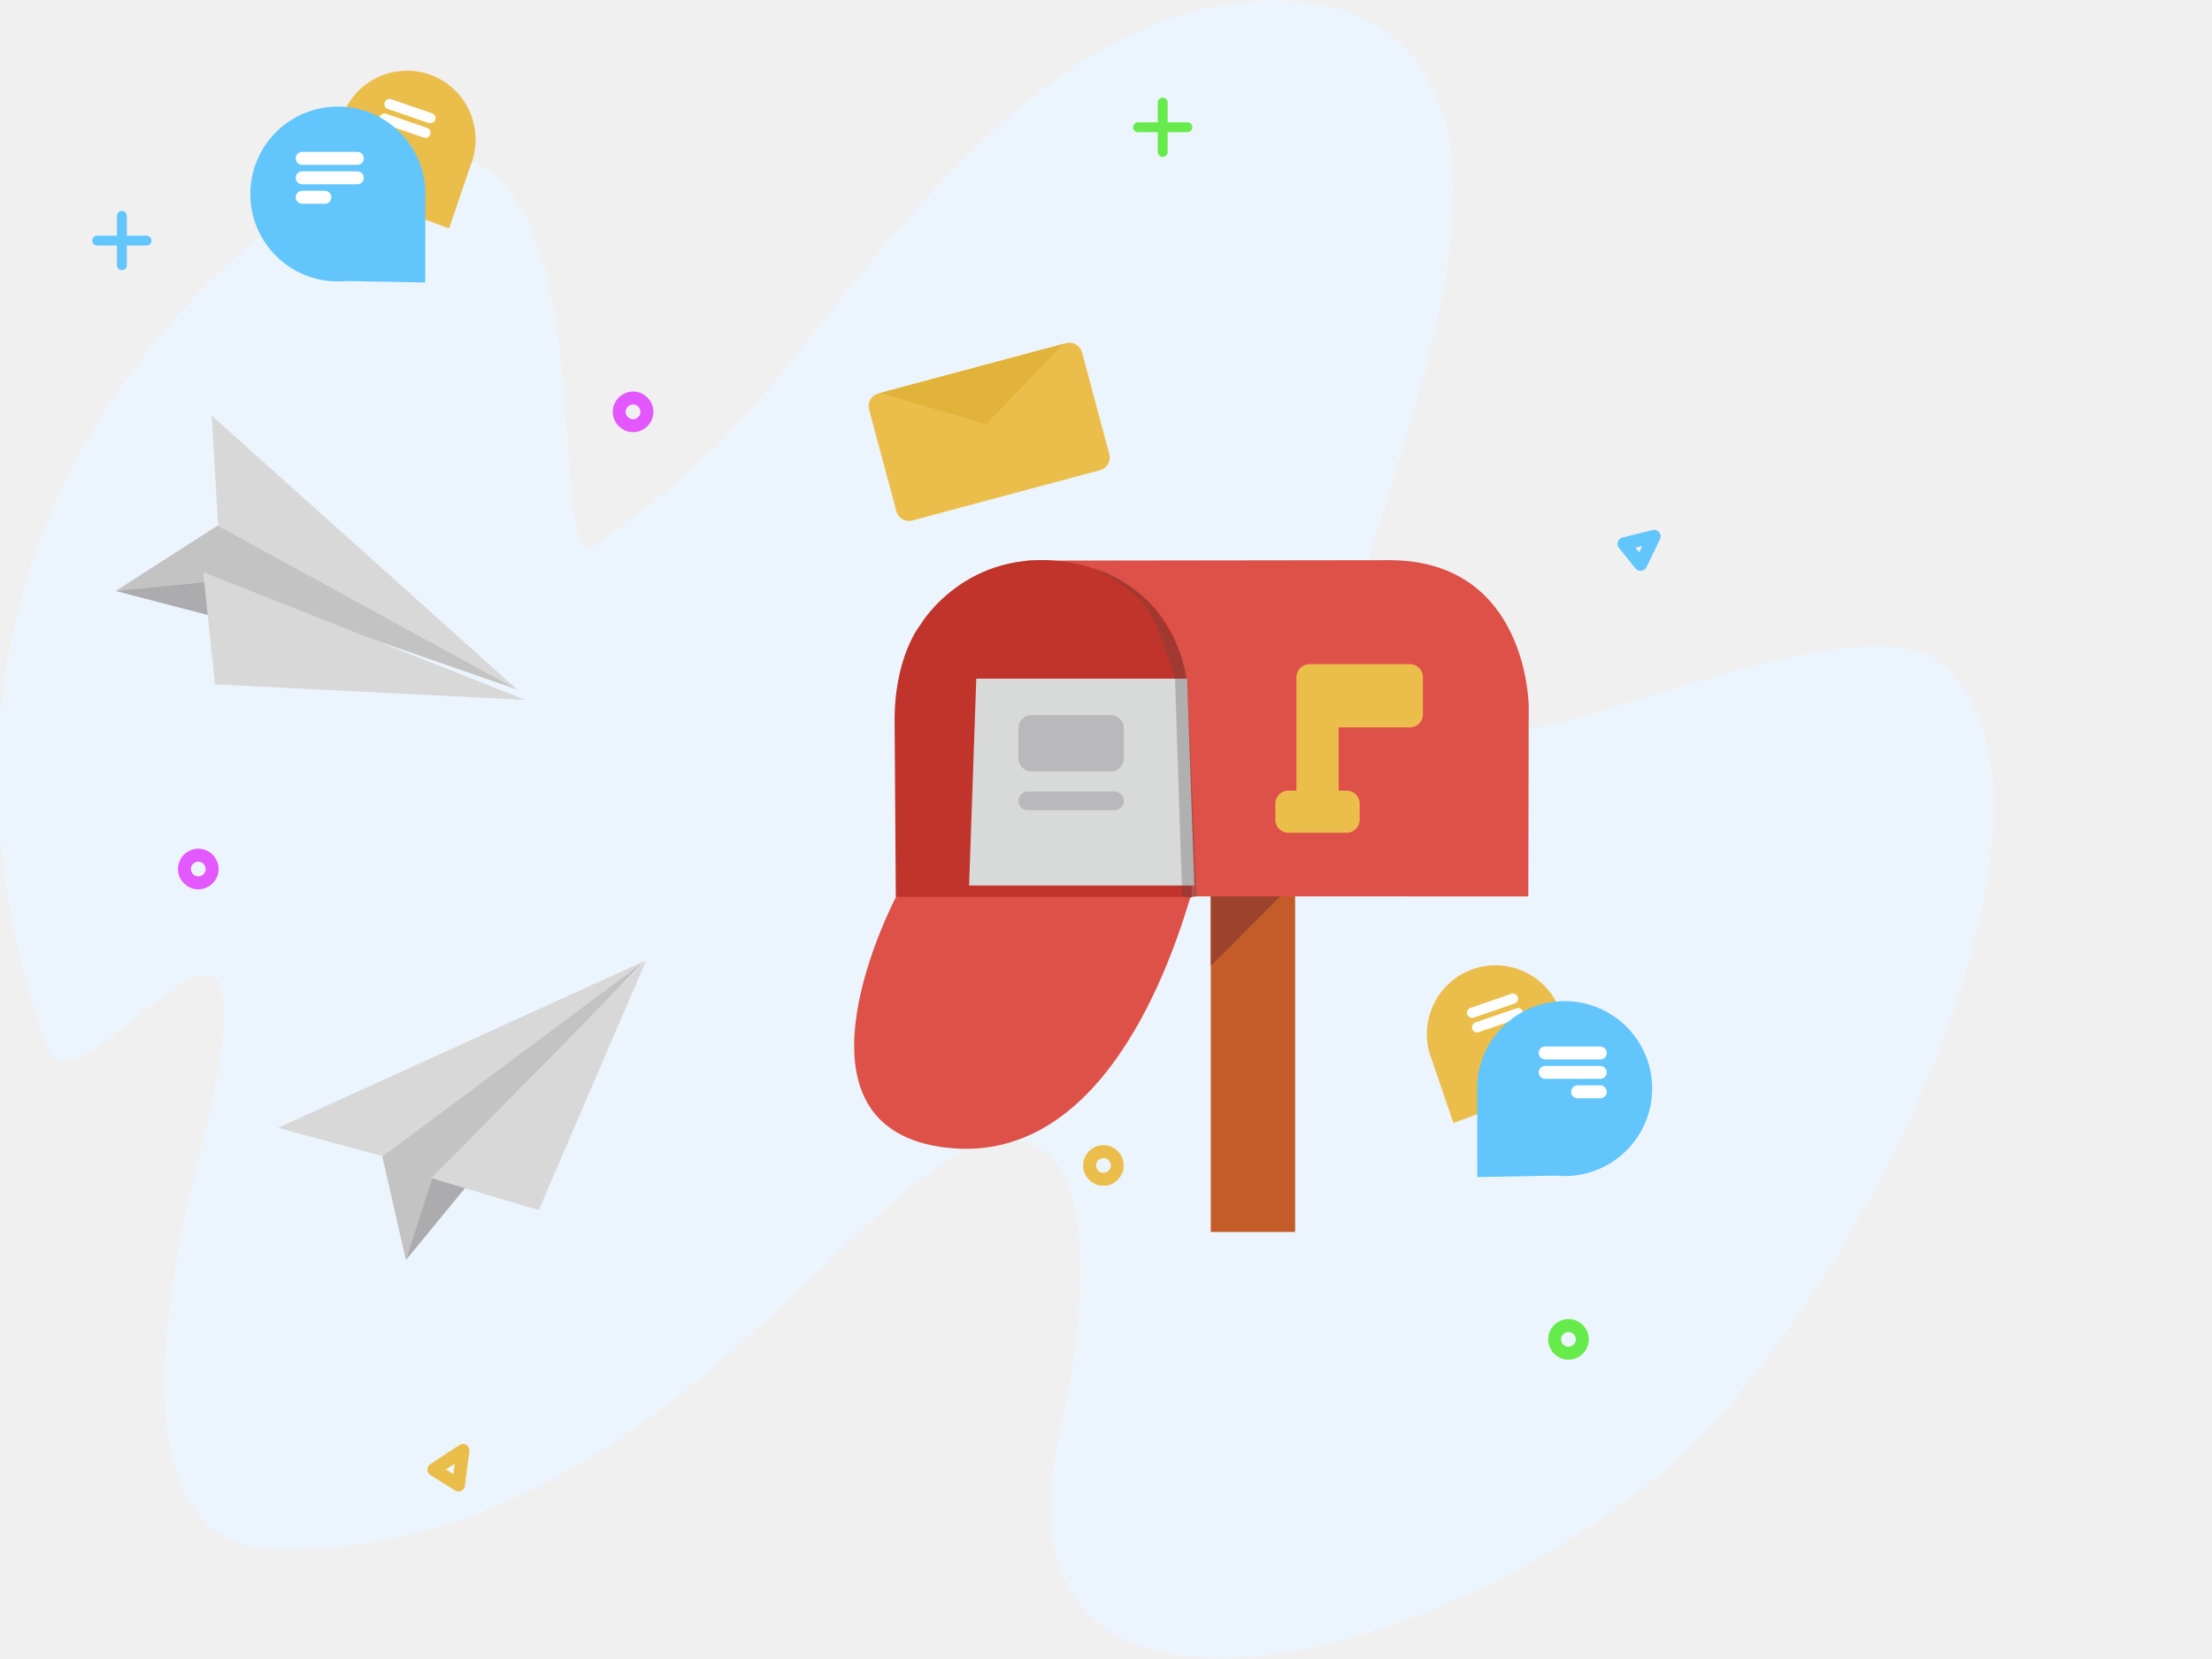
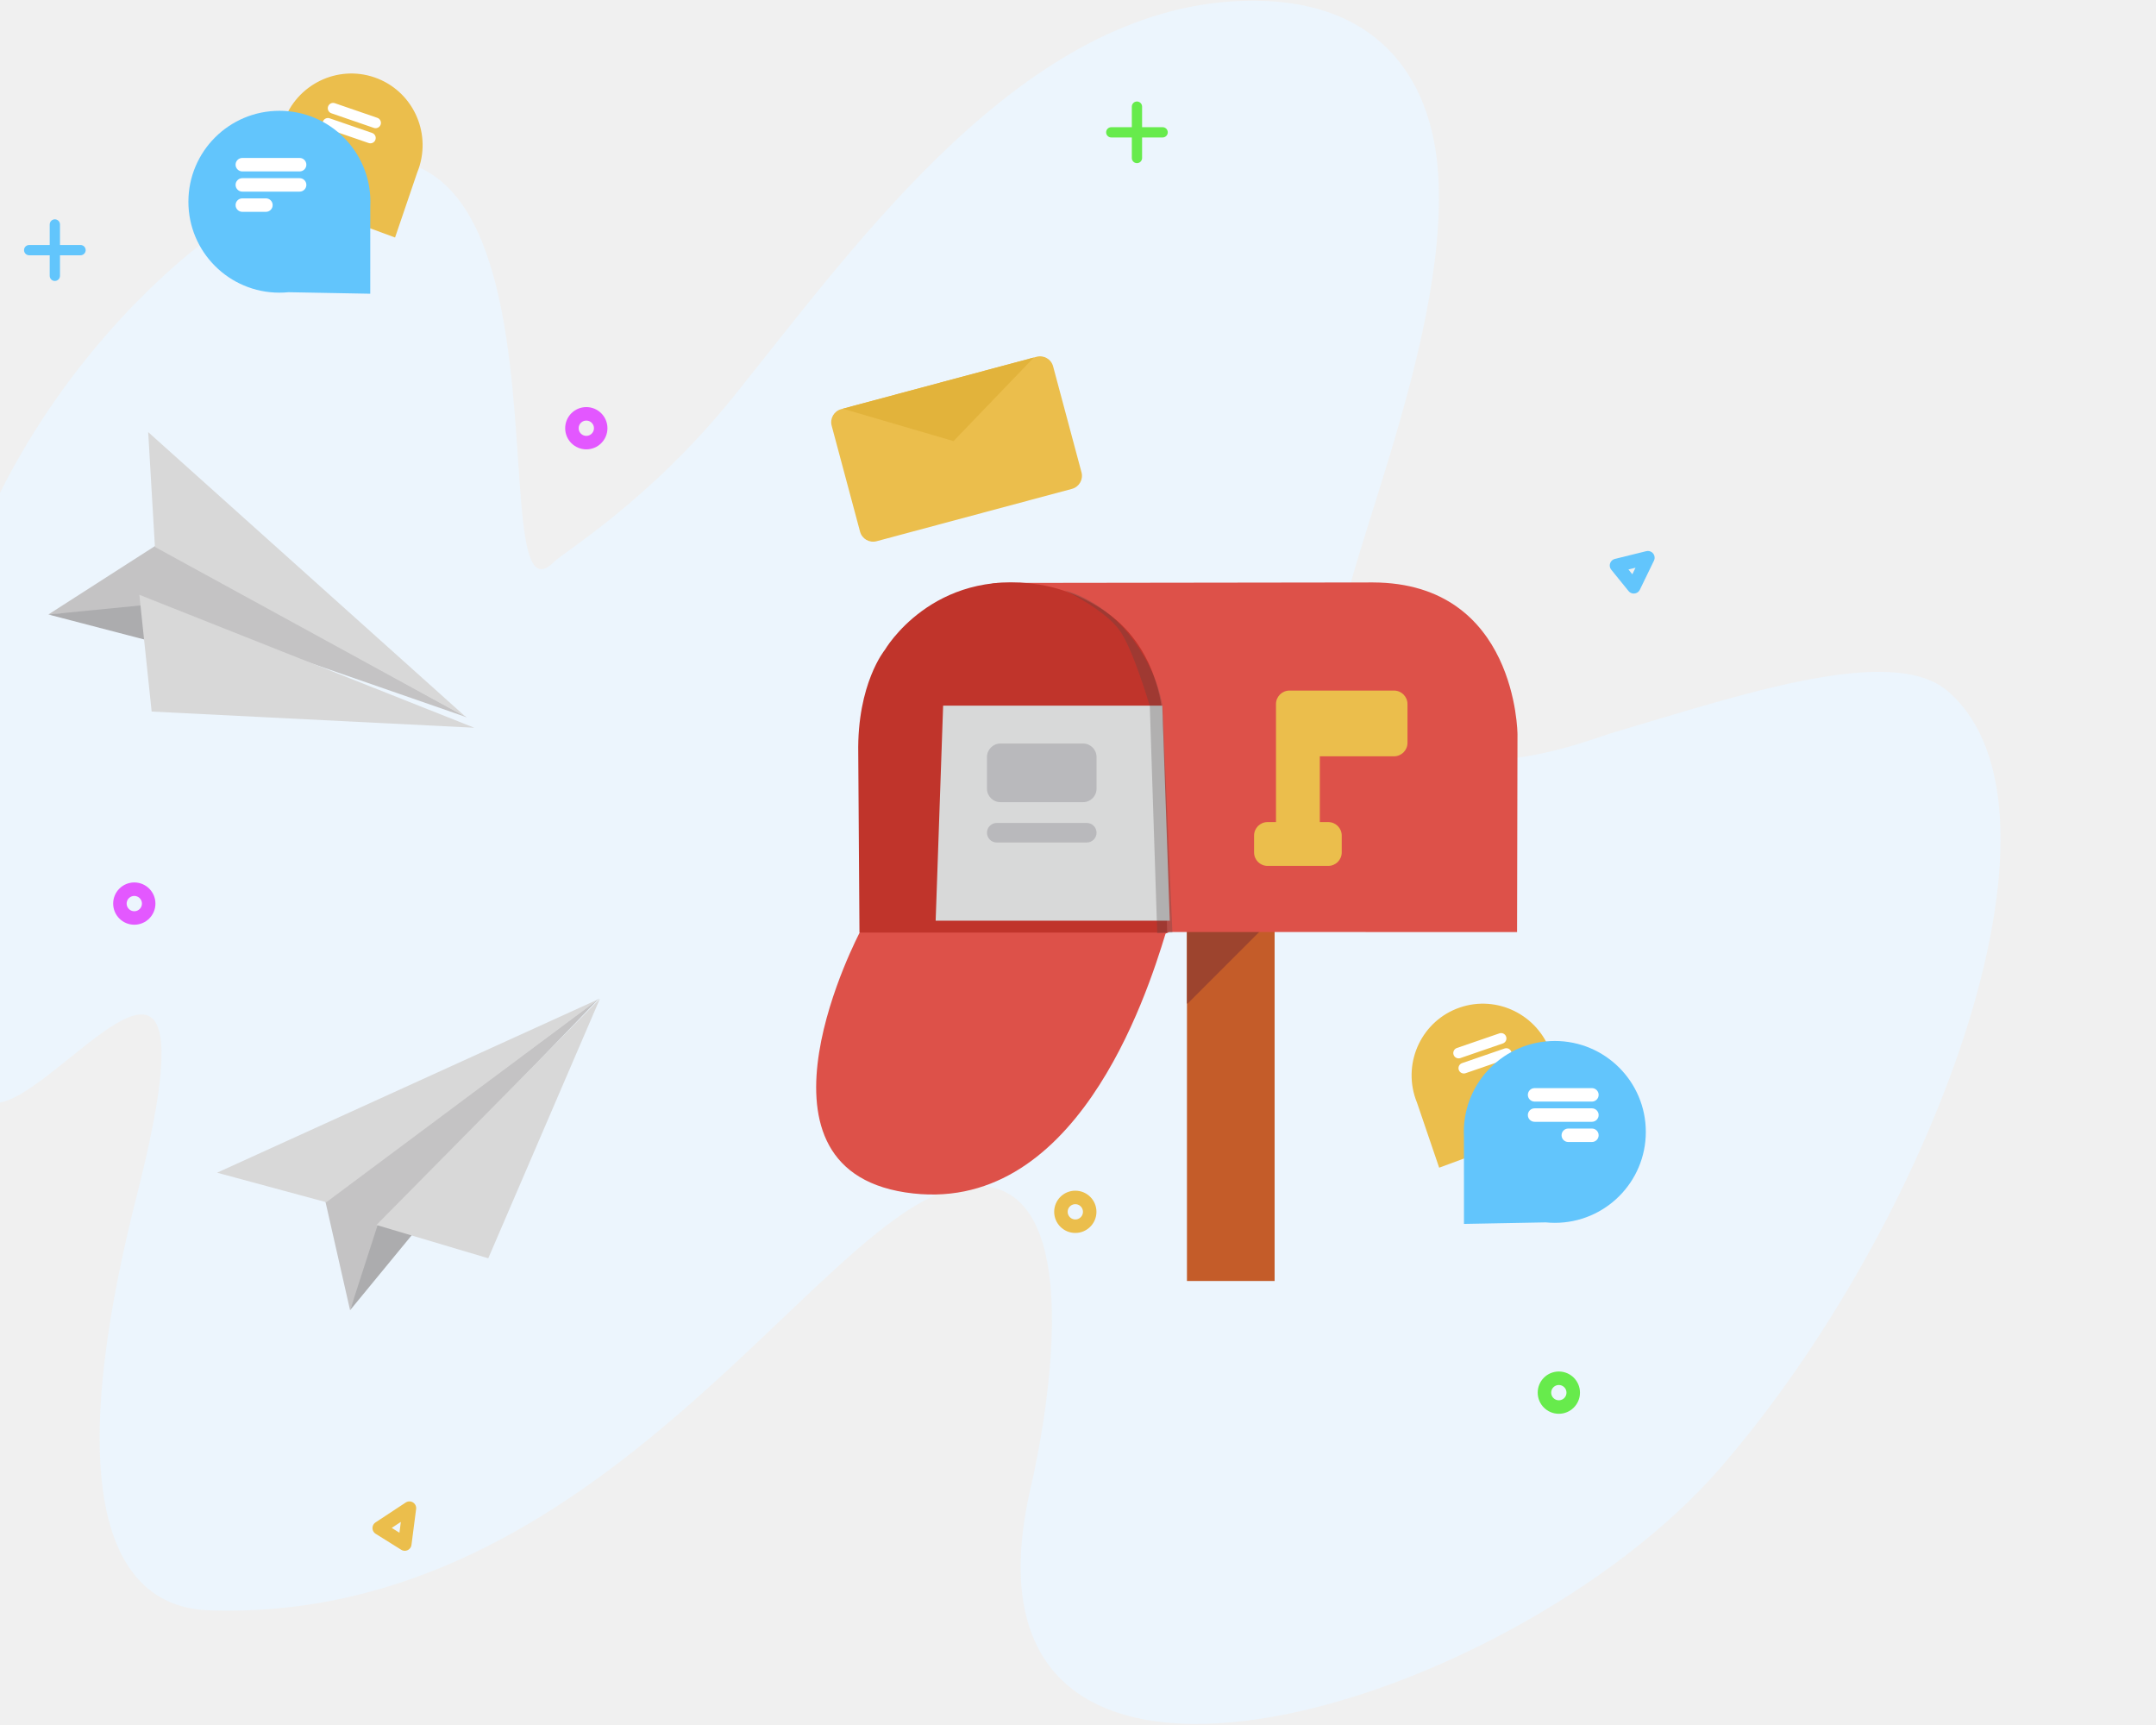
- <svg xmlns="http://www.w3.org/2000/svg" width="400px" height="300px" viewBox="-150 -99 1230 1022" version="1.1">
+ <svg xmlns="http://www.w3.org/2000/svg" width="500px" height="400px" viewBox="-150 -99 1230 1022" version="1.1">
  <defs />
  <path d="M436.613,783.874 C383.646,1018.567 721.02,913.998 845.174,771.175 C969.328,628.352 1062.888,382.23 980.49,310.603 C947.305,281.756 855.841,313.394 782.453,334.919 C762.738,340.702 647.285,389.857 620.732,284.638 C613.358,255.414 684.802,108.206 678.469,4.836 C674.811,-54.874 640.621,-101.236 562.12,-98.482 C432.845,-93.946 336.175,42.329 261.018,135.817 C211.527,197.38 160.232,228.108 154.507,233.913 C103.126,286.004 194.073,-151.192 -57.329,47.728 C-100.694,82.04 -290.559,254.242 -187.456,545.708 C-168.397,599.585 -34.122,378.891 -92.724,609.425 C-151.326,839.96 -77.378,854.175 -49.157,855.085 C182.866,862.568 310.655,621.15 393.969,604.732 C484.707,586.851 437.182,781.354 436.613,783.874" id="Oval-3" stroke="none" fill="#ECF5FD" fill-rule="evenodd" />
  <g id="Group-4" stroke="none" stroke-width="1" fill="none" fill-rule="evenodd" transform="translate(309.6076, 246.0156)">
    <g id="Group" transform="translate(219.9499, 206.1523)">
      <rect id="Rectangle" fill="#C45C29" x="0" y="0" width="51.944" height="207.776" />
      <polyline id="Path-2" fill="#9D442E" points="0.423 43.404 43.828 0 0 5.36734073e-15 0 43.404" />
    </g>
    <g id="Group-2">
      <path d="M209.358,207.16 L415.552,207.21 L415.802,90.081 C415.802,90.081 415.552,0.353 330.165,0.06 L107.549,0.353 C107.549,0.353 28.087,9.326 26.285,92.053 L26.285,207.009 C26.285,207.009 -47.358,346.028 53.071,361.444 C153.5,376.86 195.838,245.592 207.274,208.139" id="Path" fill="#DD5149" />
      <path d="M208.188,207.511 L205.662,82.45 C205.662,82.45 205.679,48.79 180.997,24.962 C170.013,14.357 151.798,4.365 132.324,1.325 C69.092,-8.547 40.971,39.984 40.971,39.984 C40.971,39.984 24.463,59.976 25.183,101.217 L25.903,207.511 L208.188,207.511 Z" id="Path-3" fill="#C0342B" />
      <path d="M272.705,142.034 L272.705,95.017 L272.705,72.12 C272.705,67.701 276.281,64.118 280.714,64.118 L342.613,64.118 C347.036,64.118 350.621,67.696 350.621,72.12 L350.621,95.075 C350.621,99.494 347.045,103.076 342.613,103.076 L298.677,103.076 L298.677,142.034 L303.661,142.034 C308.081,142.034 311.663,145.618 311.663,150.038 L311.663,160.002 C311.663,164.422 308.073,168.006 303.661,168.006 L267.722,168.006 C263.302,168.006 259.719,164.422 259.719,160.002 L259.719,150.038 C259.719,145.618 263.31,142.034 267.722,142.034 L272.705,142.034 Z" id="Combined-Shape" fill="#EBBE4C" />
    </g>
    <g id="Group-3" transform="translate(75.48098, 73.0461)">
      <polygon id="Rectangle-5" fill="#D8D9D9" points="129.86 0 134.29 127.425 -4.43 127.425 1.15463195e-14 0" />
      <rect id="Rectangle-6" fill="#B9B9BC" x="25.972" y="22.444" width="64.93" height="34.752" rx="8" />
      <rect id="Rectangle-7" fill="#B9B9BC" x="25.972" y="69.504" width="64.93" height="11.584" rx="5.792" />
    </g>
    <path d="M147.715,4.87 C147.715,4.87 171.58,10.235 189.235,35.651 C195.868,45.2 202.661,57.224 205.478,73.375 L211.336,207.464 L202.335,207.874 L197.939,73.375 C197.939,73.375 187.85,38.647 179.526,27.75 C170.408,15.814 147.715,4.87 147.715,4.87 Z" id="Path-5" fill="#4A4545" opacity="0.276" />
  </g>
  <g id="Group-5" stroke="none" stroke-width="1" fill="none" fill-rule="evenodd" transform="translate(70.97814, 587.2412) rotate(-4) translate(-70.97814, -587.2412) translate(-45.89563, 499.7798)">
    <polygon id="Path-4" fill="#C4C3C4" points="73.379 174.624 96.102 124.353 233.405 0.718 63.307 109.442" />
    <polygon id="Path-6" fill="#ACACAE" points="113.15 132.657 93.38 125.023 73.403 174.641" />
    <path d="M233.963,0.858 L157.221,149.674 L92.5,125.369 L233.963,0.858 Z M233.216,1.035 L63.809,109.853 L0.458,87.879 L233.216,1.035 Z" id="Combined-Shape" fill="#D8D8D8" />
  </g>
  <g id="Group-5-Copy" stroke="none" stroke-width="1" fill="none" fill-rule="evenodd" transform="translate(-36.30736, 262.3158) rotate(65) translate(36.30736, -262.3158) translate(-153.1811, 162.2507)">
    <polygon id="Path-4" fill="#C4C3C4" points="73.379 199.788 96.102 142.273 233.405 0.822 63.307 125.213" />
    <polygon id="Path-6" fill="#ACACAE" points="113.15 151.774 93.38 143.039 73.403 199.808" />
    <path d="M240.857,-0.554 L151.372,168.655 L85.606,146.023 L240.857,-0.554 Z M233.216,1.184 L63.809,125.683 L0.458,100.542 L233.216,1.184 Z" id="Combined-Shape" fill="#D8D8D8" />
  </g>
  <g id="Group-6" stroke="none" stroke-width="1" fill="none" fill-rule="evenodd" transform="translate(393.3339, 167.0669) rotate(-15) translate(-393.3339, -167.0669) translate(325.1575, 126.4426)">
    <rect id="Rectangle-8" fill="#EBBE4C" x="0" y="0" width="135.84" height="81.012" rx="8" />
    <polygon id="Triangle-3" fill="#E2B33B" points="8.978 0 126.188 0 67.377 35.517" />
  </g>
  <g id="quirks" stroke="none" stroke-width="1" fill="none" fill-rule="evenodd" transform="translate(-159.5108, -38.86425)">
    <ellipse id="Oval" stroke="#EBBE4C" stroke-width="8" cx="622.921" cy="657.821" rx="8.522" ry="8.522" />
    <ellipse id="Oval-Copy-3" stroke="#67EB4C" stroke-width="8" cx="909.424" cy="764.955" rx="8.522" ry="8.522" />
    <ellipse id="Oval-Copy" stroke="#E358FF" stroke-width="8" cx="65.336" cy="475.205" rx="8.522" ry="8.522" />
    <ellipse id="Oval-Copy-2" stroke="#E357FF" stroke-width="8" cx="333.171" cy="193.572" rx="8.522" ry="8.522" />
    <polygon id="Triangle-4" stroke="#EBBE4C" stroke-width="8" stroke-linejoin="round" transform="translate(223.1964, 841.6535) rotate(32) translate(-223.1964, -841.6535) " points="223.196 831.914 232.124 851.393 214.269 851.393" />
    <polygon id="Triangle-4-Copy" stroke="#62C5FC" stroke-width="8" stroke-linejoin="round" transform="translate(955.4456, 275.746) rotate(51) translate(-955.4456, -275.746) " points="955.446 267.081 963.569 284.411 947.322 284.411" />
    <path d="M21.305,85.018 L21.305,72.851 C21.305,71.165 19.942,69.8 18.262,69.8 C16.584,69.8 15.218,71.166 15.218,72.851 L15.218,85.018 L3.051,85.018 C1.365,85.018 0,86.38 0,88.061 C0,89.739 1.366,91.105 3.051,91.105 L15.218,91.105 L15.218,103.272 C15.218,104.958 16.581,106.323 18.262,106.323 C19.939,106.323 21.305,104.957 21.305,103.272 L21.305,91.105 L33.472,91.105 C35.158,91.105 36.523,89.742 36.523,88.061 C36.523,86.384 35.157,85.018 33.472,85.018 L21.305,85.018 Z" id="Combined-Shape" fill="#62C5FC" />
    <path d="M662.488,15.218 L662.488,3.051 C662.488,1.365 661.125,0 659.444,0 C657.766,0 656.4,1.366 656.4,3.051 L656.4,15.218 L644.234,15.218 C642.548,15.218 641.182,16.581 641.182,18.262 C641.182,19.939 642.549,21.305 644.234,21.305 L656.4,21.305 L656.4,33.472 C656.4,35.158 657.763,36.523 659.444,36.523 C661.122,36.523 662.488,35.157 662.488,33.472 L662.488,21.305 L674.654,21.305 C676.34,21.305 677.706,19.942 677.706,18.262 C677.706,16.584 676.339,15.218 674.654,15.218 L662.488,15.218 Z" id="Combined-Shape-Copy" fill="#67EB4C" />
  </g>
  <g id="messages" stroke="none" stroke-width="1" fill="none" fill-rule="evenodd" transform="translate(-62.11595, -67.27107)">
    <g id="Group-7-Copy" transform="translate(96.50955, 54.87554) rotate(19) translate(-96.50955, -54.87554) translate(53.89932, 11.8595)">
      <path d="M47.823,84.923 C46.032,85.156 44.206,85.276 42.352,85.276 C18.962,85.276 2.30944941e-12,66.186 2.30944941e-12,42.638 C2.30944941e-12,19.09 18.962,1.41845856e-12 42.352,1.41845856e-12 C65.742,1.41845856e-12 84.703,19.09 84.703,42.638 C84.703,43.486 84.679,44.328 84.63,45.164 L84.755,85.737 L47.823,84.923 Z" id="Combined-Shape" fill="#EBBE4C" />
      <rect id="Rectangle-10" fill="#FFFFFF" x="21.96" y="22.109" width="32.94" height="6.317" rx="3.158" />
      <rect id="Rectangle-10-Copy" fill="#FFFFFF" x="21.96" y="31.584" width="32.94" height="6.317" rx="3.158" />
      <rect id="Rectangle-10-Copy-2" fill="#FFFFFF" x="21.96" y="41.059" width="17.254" height="6.317" rx="3.158" />
    </g>
    <g id="Group-7" transform="translate(0, 33.91909)">
      <path d="M59.291,107.479 C57.524,107.654 55.732,107.743 53.92,107.743 C24.141,107.743 0,83.624 0,53.872 C0,24.119 24.141,0 53.92,0 C83.699,0 107.839,24.119 107.839,53.872 C107.839,54.783 107.816,55.689 107.772,56.589 L107.751,108.38 L59.291,107.479 Z" id="Combined-Shape" fill="#62C5FC" />
      <rect id="Rectangle-10" fill="#FFFFFF" x="27.958" y="27.933" width="41.937" height="7.981" rx="3.99" />
      <rect id="Rectangle-10-Copy" fill="#FFFFFF" x="27.958" y="39.905" width="41.937" height="7.981" rx="3.99" />
      <rect id="Rectangle-10-Copy-2" fill="#FFFFFF" x="27.958" y="51.876" width="21.967" height="7.981" rx="3.99" />
    </g>
  </g>
  <g id="messages-copy" stroke="none" stroke-width="1" fill="none" fill-rule="evenodd" transform="translate(725.9704, 555.2441) scale(-1, 1) translate(-725.9704, -555.2441) translate(650.4894, 483.8212)">
    <g id="Group-7-Copy" transform="translate(96.50955, 54.87554) rotate(19) translate(-96.50955, -54.87554) translate(53.89932, 11.8595)">
      <path d="M47.823,84.923 C46.032,85.156 44.206,85.276 42.352,85.276 C18.962,85.276 2.30944941e-12,66.186 2.30944941e-12,42.638 C2.30944941e-12,19.09 18.962,1.41845856e-12 42.352,1.41845856e-12 C65.742,1.41845856e-12 84.703,19.09 84.703,42.638 C84.703,43.486 84.679,44.328 84.63,45.164 L84.755,85.737 L47.823,84.923 Z" id="Combined-Shape" fill="#EBBE4C" />
      <rect id="Rectangle-10" fill="#FFFFFF" x="21.96" y="22.109" width="32.94" height="6.317" rx="3.158" />
      <rect id="Rectangle-10-Copy" fill="#FFFFFF" x="21.96" y="31.584" width="32.94" height="6.317" rx="3.158" />
      <rect id="Rectangle-10-Copy-2" fill="#FFFFFF" x="21.96" y="41.059" width="17.254" height="6.317" rx="3.158" />
    </g>
    <g id="Group-7" transform="translate(0, 33.91909)">
      <path d="M59.291,107.479 C57.524,107.654 55.732,107.743 53.92,107.743 C24.141,107.743 0,83.624 0,53.872 C0,24.119 24.141,0 53.92,0 C83.699,0 107.839,24.119 107.839,53.872 C107.839,54.783 107.816,55.689 107.772,56.589 L107.751,108.38 L59.291,107.479 Z" id="Combined-Shape" fill="#62C5FC" />
      <rect id="Rectangle-10" fill="#FFFFFF" x="27.958" y="27.933" width="41.937" height="7.981" rx="3.99" />
      <rect id="Rectangle-10-Copy" fill="#FFFFFF" x="27.958" y="39.905" width="41.937" height="7.981" rx="3.99" />
      <rect id="Rectangle-10-Copy-2" fill="#FFFFFF" x="27.958" y="51.876" width="21.967" height="7.981" rx="3.99" />
    </g>
  </g>
</svg>
